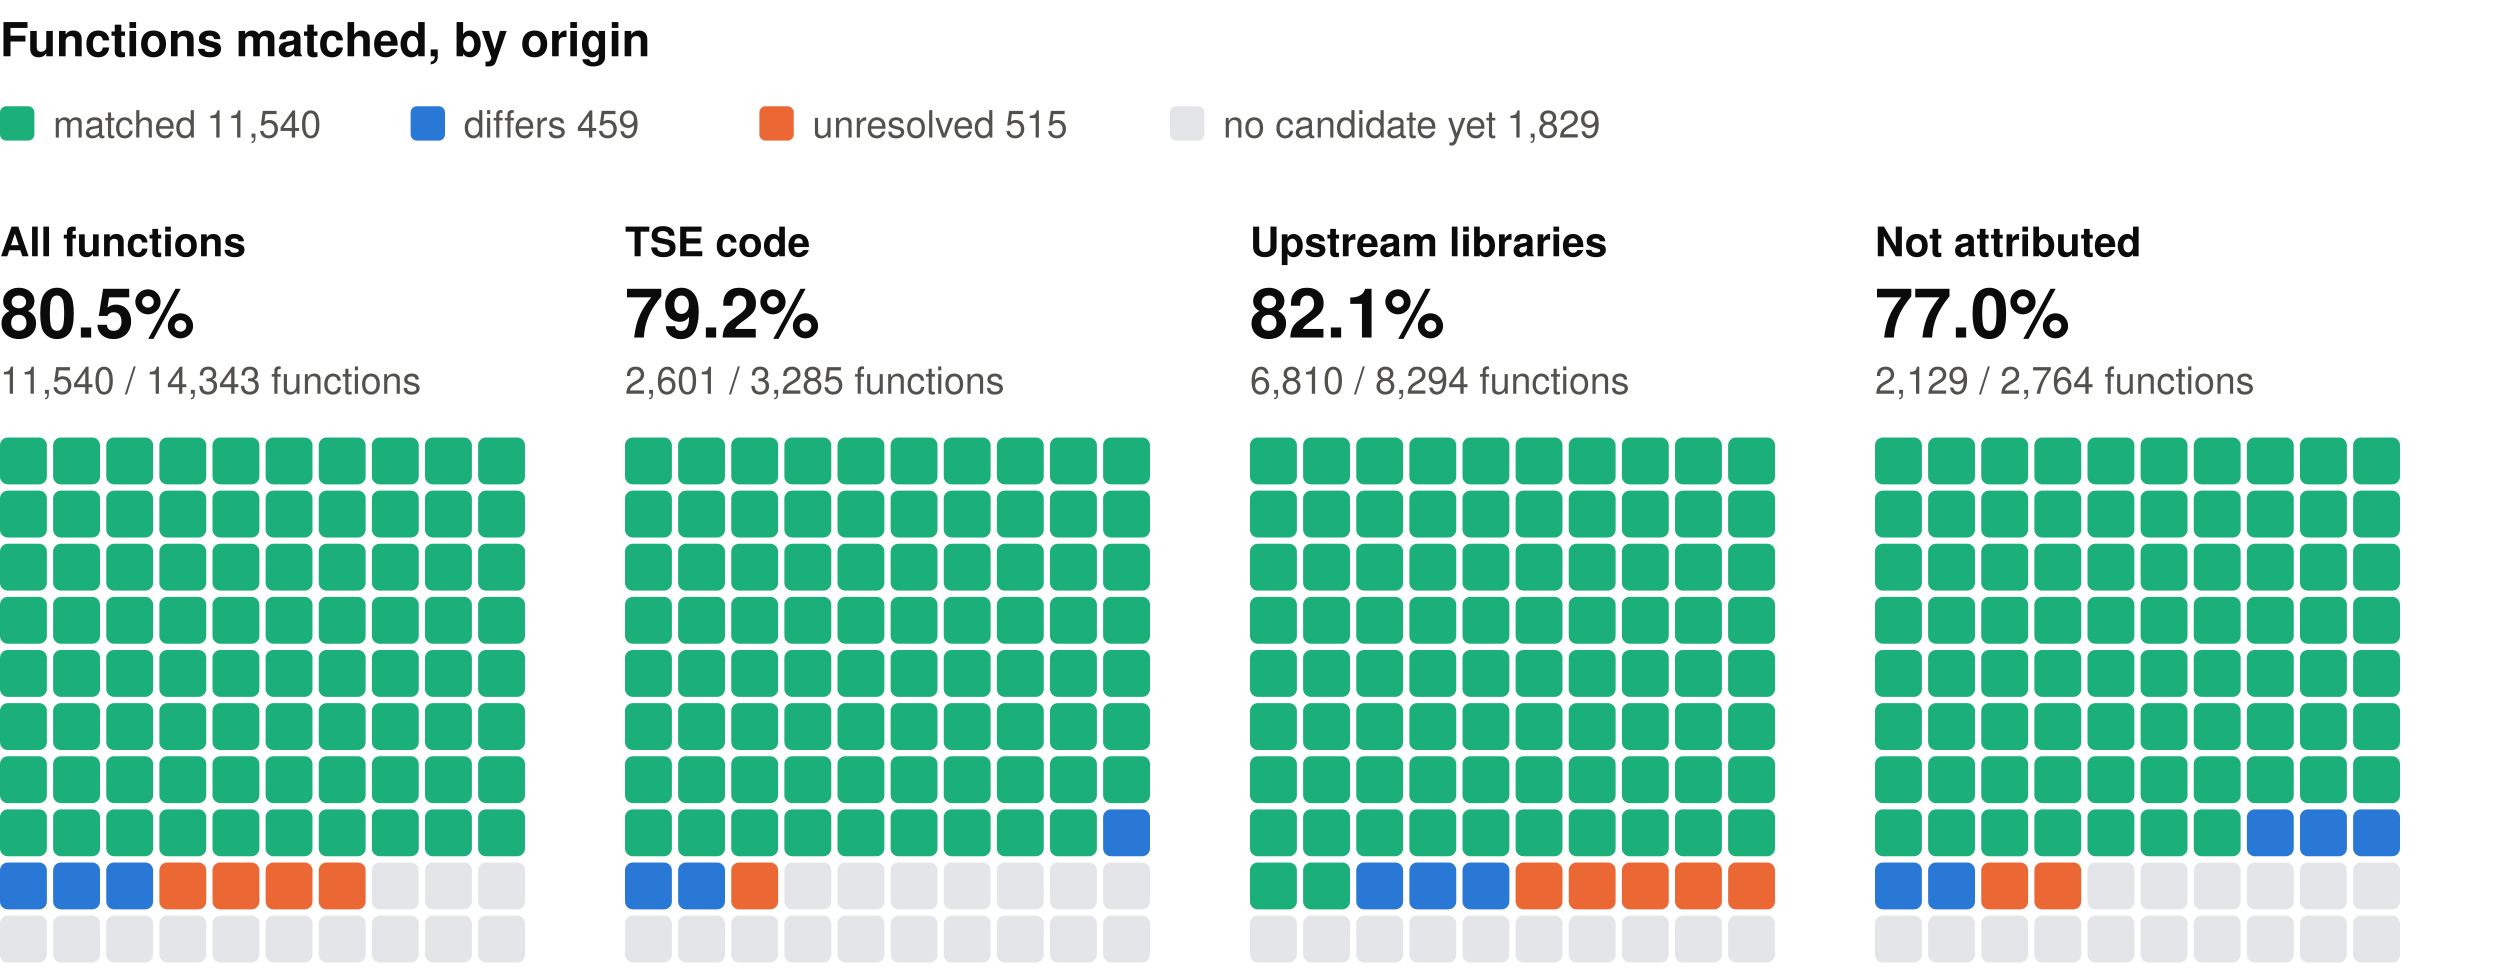
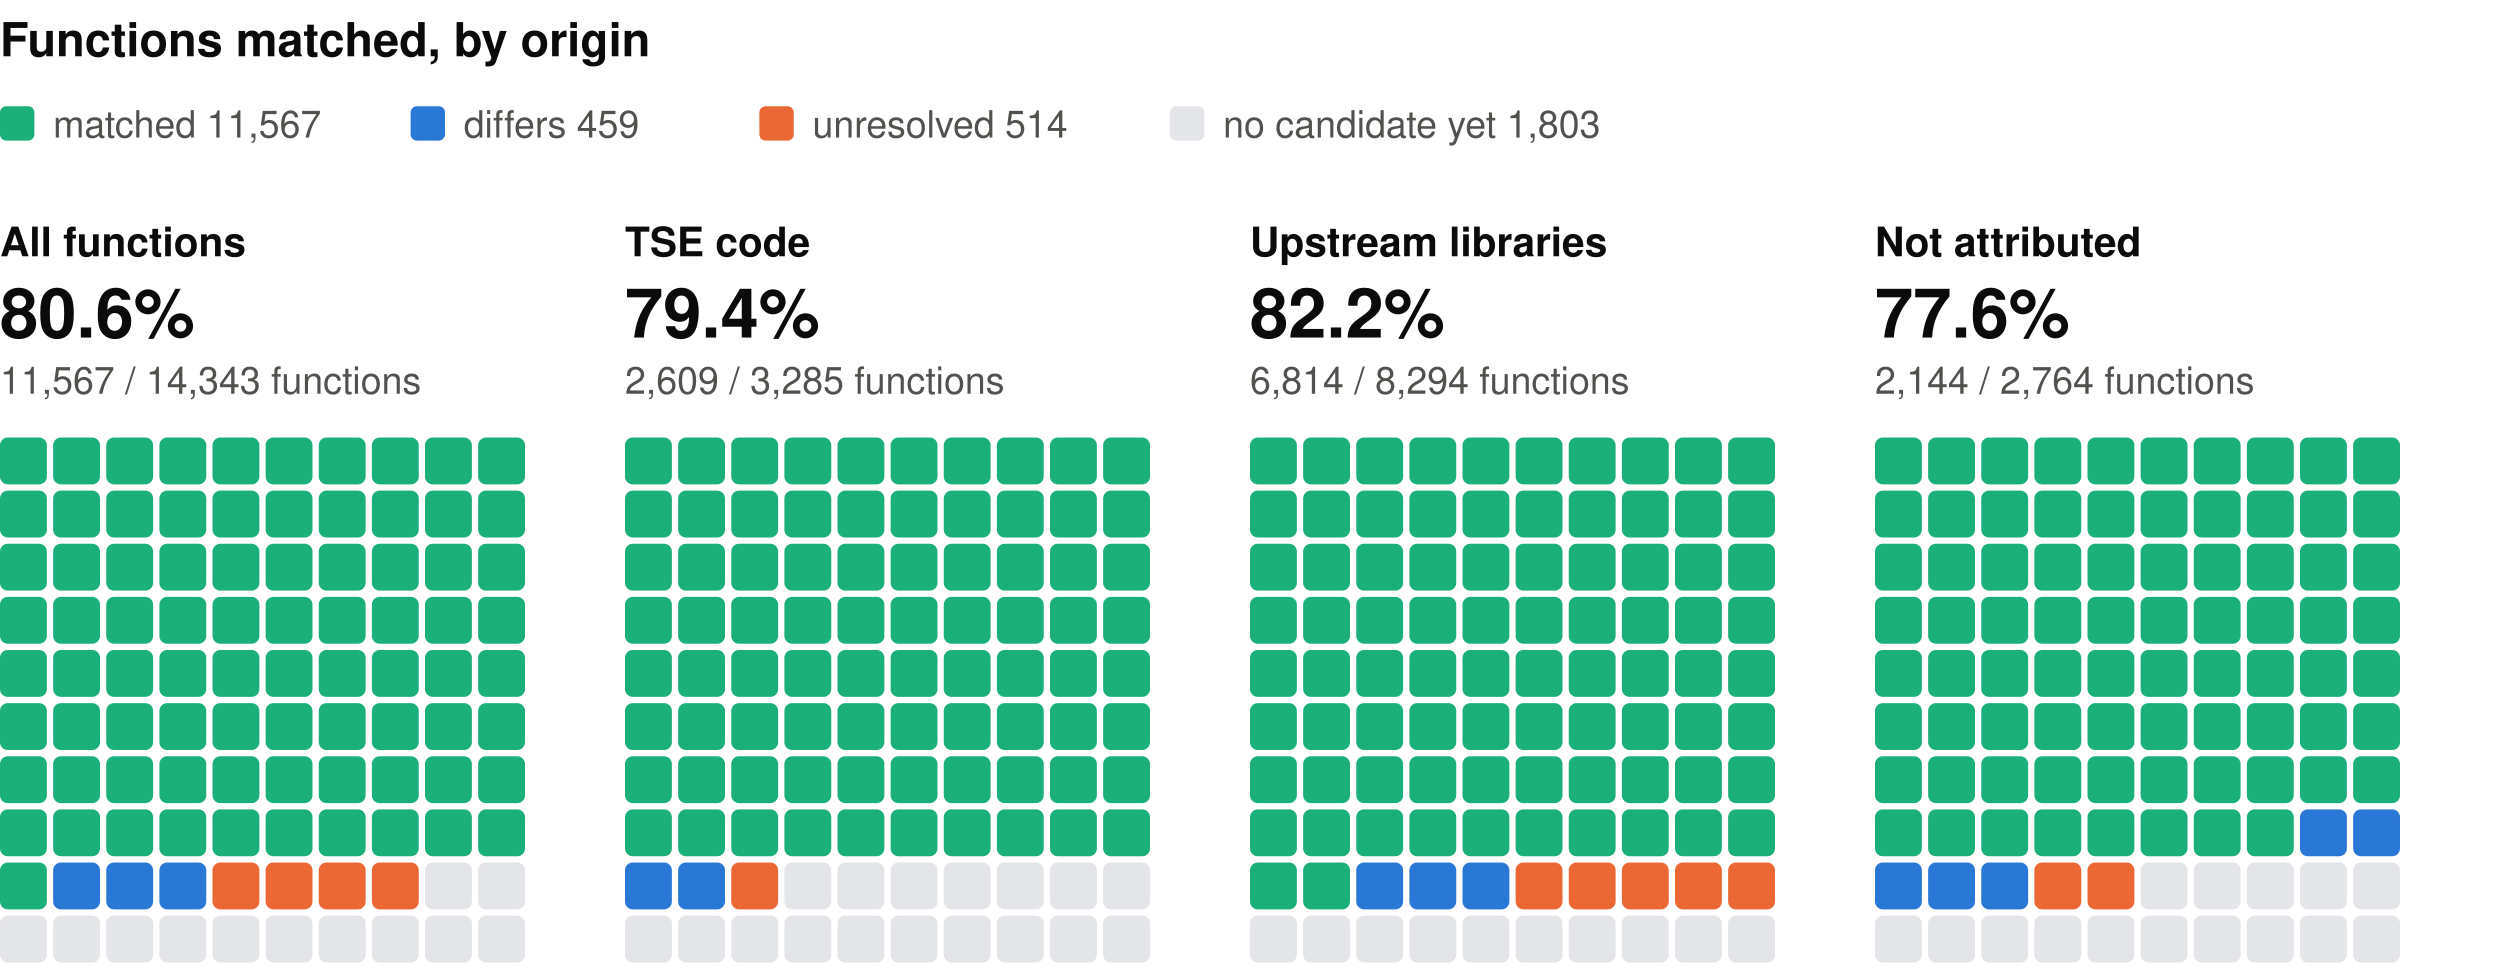
<svg xmlns="http://www.w3.org/2000/svg" width="800" height="310" viewBox="0 0 800 310" role="img" aria-label="Functions matched, by origin: one square per percent, coloured by verdict" font-family="system-ui, -apple-system, 'Segoe UI', Helvetica, Arial, sans-serif">
  <text x="0" y="18" font-size="15" fill="#0b0b0b" font-weight="600">Functions matched, by origin</text>
  <rect x="0" y="34" width="11" height="11" rx="2" fill="#1baf7a" />
-   <text x="17" y="44" font-size="12" fill="#52514e">matched 11,540</text>
+   <text x="17" y="44" font-size="12" fill="#52514e">matched 11,567</text>
  <rect x="131.4" y="34" width="11" height="11" rx="2" fill="#2a78d6" />
  <text x="148.4" y="44" font-size="12" fill="#52514e">differs 459</text>
  <rect x="243" y="34" width="11" height="11" rx="2" fill="#eb6834" />
-   <text x="260" y="44" font-size="12" fill="#52514e">unresolved 515</text>
+   <text x="260" y="44" font-size="12" fill="#52514e">unresolved 514</text>
  <rect x="374.4" y="34" width="11" height="11" rx="2" fill="#e3e5e8" />
-   <text x="391.4" y="44" font-size="12" fill="#52514e">no candidate yet 1,829</text>
+   <text x="391.4" y="44" font-size="12" fill="#52514e">no candidate yet 1,803</text>
  <text x="0" y="82" font-size="13" fill="#0b0b0b" font-weight="600">All functions</text>
-   <text x="0" y="108" font-size="22" fill="#0b0b0b" font-weight="600">80.5%</text>
-   <text x="0" y="126" font-size="12" fill="#52514e">11,540 / 14,343 functions</text>
+   <text x="0" y="108" font-size="22" fill="#0b0b0b" font-weight="600">80.6%</text>
+   <text x="0" y="126" font-size="12" fill="#52514e">11,567 / 14,343 functions</text>
  <rect x="0" y="140" width="15" height="15" rx="2.5" fill="#1baf7a" />
  <rect x="17" y="140" width="15" height="15" rx="2.5" fill="#1baf7a" />
  <rect x="34" y="140" width="15" height="15" rx="2.5" fill="#1baf7a" />
  <rect x="51" y="140" width="15" height="15" rx="2.5" fill="#1baf7a" />
  <rect x="68" y="140" width="15" height="15" rx="2.5" fill="#1baf7a" />
  <rect x="85" y="140" width="15" height="15" rx="2.5" fill="#1baf7a" />
  <rect x="102" y="140" width="15" height="15" rx="2.5" fill="#1baf7a" />
  <rect x="119" y="140" width="15" height="15" rx="2.5" fill="#1baf7a" />
  <rect x="136" y="140" width="15" height="15" rx="2.5" fill="#1baf7a" />
  <rect x="153" y="140" width="15" height="15" rx="2.5" fill="#1baf7a" />
  <rect x="0" y="157" width="15" height="15" rx="2.5" fill="#1baf7a" />
  <rect x="17" y="157" width="15" height="15" rx="2.5" fill="#1baf7a" />
  <rect x="34" y="157" width="15" height="15" rx="2.5" fill="#1baf7a" />
  <rect x="51" y="157" width="15" height="15" rx="2.5" fill="#1baf7a" />
  <rect x="68" y="157" width="15" height="15" rx="2.5" fill="#1baf7a" />
  <rect x="85" y="157" width="15" height="15" rx="2.5" fill="#1baf7a" />
  <rect x="102" y="157" width="15" height="15" rx="2.5" fill="#1baf7a" />
  <rect x="119" y="157" width="15" height="15" rx="2.5" fill="#1baf7a" />
  <rect x="136" y="157" width="15" height="15" rx="2.5" fill="#1baf7a" />
  <rect x="153" y="157" width="15" height="15" rx="2.5" fill="#1baf7a" />
  <rect x="0" y="174" width="15" height="15" rx="2.5" fill="#1baf7a" />
  <rect x="17" y="174" width="15" height="15" rx="2.5" fill="#1baf7a" />
  <rect x="34" y="174" width="15" height="15" rx="2.5" fill="#1baf7a" />
  <rect x="51" y="174" width="15" height="15" rx="2.5" fill="#1baf7a" />
  <rect x="68" y="174" width="15" height="15" rx="2.5" fill="#1baf7a" />
  <rect x="85" y="174" width="15" height="15" rx="2.5" fill="#1baf7a" />
  <rect x="102" y="174" width="15" height="15" rx="2.5" fill="#1baf7a" />
  <rect x="119" y="174" width="15" height="15" rx="2.5" fill="#1baf7a" />
  <rect x="136" y="174" width="15" height="15" rx="2.5" fill="#1baf7a" />
  <rect x="153" y="174" width="15" height="15" rx="2.5" fill="#1baf7a" />
  <rect x="0" y="191" width="15" height="15" rx="2.5" fill="#1baf7a" />
  <rect x="17" y="191" width="15" height="15" rx="2.5" fill="#1baf7a" />
  <rect x="34" y="191" width="15" height="15" rx="2.5" fill="#1baf7a" />
  <rect x="51" y="191" width="15" height="15" rx="2.5" fill="#1baf7a" />
  <rect x="68" y="191" width="15" height="15" rx="2.5" fill="#1baf7a" />
  <rect x="85" y="191" width="15" height="15" rx="2.5" fill="#1baf7a" />
  <rect x="102" y="191" width="15" height="15" rx="2.5" fill="#1baf7a" />
  <rect x="119" y="191" width="15" height="15" rx="2.5" fill="#1baf7a" />
  <rect x="136" y="191" width="15" height="15" rx="2.5" fill="#1baf7a" />
  <rect x="153" y="191" width="15" height="15" rx="2.5" fill="#1baf7a" />
  <rect x="0" y="208" width="15" height="15" rx="2.5" fill="#1baf7a" />
  <rect x="17" y="208" width="15" height="15" rx="2.5" fill="#1baf7a" />
  <rect x="34" y="208" width="15" height="15" rx="2.5" fill="#1baf7a" />
  <rect x="51" y="208" width="15" height="15" rx="2.5" fill="#1baf7a" />
  <rect x="68" y="208" width="15" height="15" rx="2.5" fill="#1baf7a" />
  <rect x="85" y="208" width="15" height="15" rx="2.5" fill="#1baf7a" />
  <rect x="102" y="208" width="15" height="15" rx="2.5" fill="#1baf7a" />
  <rect x="119" y="208" width="15" height="15" rx="2.5" fill="#1baf7a" />
  <rect x="136" y="208" width="15" height="15" rx="2.5" fill="#1baf7a" />
  <rect x="153" y="208" width="15" height="15" rx="2.5" fill="#1baf7a" />
  <rect x="0" y="225" width="15" height="15" rx="2.5" fill="#1baf7a" />
  <rect x="17" y="225" width="15" height="15" rx="2.5" fill="#1baf7a" />
  <rect x="34" y="225" width="15" height="15" rx="2.5" fill="#1baf7a" />
  <rect x="51" y="225" width="15" height="15" rx="2.5" fill="#1baf7a" />
  <rect x="68" y="225" width="15" height="15" rx="2.5" fill="#1baf7a" />
  <rect x="85" y="225" width="15" height="15" rx="2.5" fill="#1baf7a" />
  <rect x="102" y="225" width="15" height="15" rx="2.5" fill="#1baf7a" />
  <rect x="119" y="225" width="15" height="15" rx="2.5" fill="#1baf7a" />
  <rect x="136" y="225" width="15" height="15" rx="2.5" fill="#1baf7a" />
  <rect x="153" y="225" width="15" height="15" rx="2.5" fill="#1baf7a" />
  <rect x="0" y="242" width="15" height="15" rx="2.5" fill="#1baf7a" />
  <rect x="17" y="242" width="15" height="15" rx="2.5" fill="#1baf7a" />
  <rect x="34" y="242" width="15" height="15" rx="2.5" fill="#1baf7a" />
  <rect x="51" y="242" width="15" height="15" rx="2.5" fill="#1baf7a" />
  <rect x="68" y="242" width="15" height="15" rx="2.5" fill="#1baf7a" />
  <rect x="85" y="242" width="15" height="15" rx="2.5" fill="#1baf7a" />
  <rect x="102" y="242" width="15" height="15" rx="2.5" fill="#1baf7a" />
  <rect x="119" y="242" width="15" height="15" rx="2.5" fill="#1baf7a" />
  <rect x="136" y="242" width="15" height="15" rx="2.5" fill="#1baf7a" />
  <rect x="153" y="242" width="15" height="15" rx="2.5" fill="#1baf7a" />
  <rect x="0" y="259" width="15" height="15" rx="2.5" fill="#1baf7a" />
  <rect x="17" y="259" width="15" height="15" rx="2.5" fill="#1baf7a" />
  <rect x="34" y="259" width="15" height="15" rx="2.5" fill="#1baf7a" />
  <rect x="51" y="259" width="15" height="15" rx="2.5" fill="#1baf7a" />
  <rect x="68" y="259" width="15" height="15" rx="2.5" fill="#1baf7a" />
  <rect x="85" y="259" width="15" height="15" rx="2.5" fill="#1baf7a" />
  <rect x="102" y="259" width="15" height="15" rx="2.5" fill="#1baf7a" />
  <rect x="119" y="259" width="15" height="15" rx="2.5" fill="#1baf7a" />
  <rect x="136" y="259" width="15" height="15" rx="2.5" fill="#1baf7a" />
  <rect x="153" y="259" width="15" height="15" rx="2.5" fill="#1baf7a" />
-   <rect x="0" y="276" width="15" height="15" rx="2.5" fill="#2a78d6" />
+   <rect x="0" y="276" width="15" height="15" rx="2.5" fill="#1baf7a" />
  <rect x="17" y="276" width="15" height="15" rx="2.5" fill="#2a78d6" />
  <rect x="34" y="276" width="15" height="15" rx="2.5" fill="#2a78d6" />
-   <rect x="51" y="276" width="15" height="15" rx="2.5" fill="#eb6834" />
+   <rect x="51" y="276" width="15" height="15" rx="2.5" fill="#2a78d6" />
  <rect x="68" y="276" width="15" height="15" rx="2.5" fill="#eb6834" />
  <rect x="85" y="276" width="15" height="15" rx="2.5" fill="#eb6834" />
  <rect x="102" y="276" width="15" height="15" rx="2.5" fill="#eb6834" />
-   <rect x="119" y="276" width="15" height="15" rx="2.5" fill="#e3e5e8" />
+   <rect x="119" y="276" width="15" height="15" rx="2.5" fill="#eb6834" />
  <rect x="136" y="276" width="15" height="15" rx="2.5" fill="#e3e5e8" />
  <rect x="153" y="276" width="15" height="15" rx="2.5" fill="#e3e5e8" />
  <rect x="0" y="293" width="15" height="15" rx="2.5" fill="#e3e5e8" />
  <rect x="17" y="293" width="15" height="15" rx="2.5" fill="#e3e5e8" />
  <rect x="34" y="293" width="15" height="15" rx="2.5" fill="#e3e5e8" />
  <rect x="51" y="293" width="15" height="15" rx="2.5" fill="#e3e5e8" />
  <rect x="68" y="293" width="15" height="15" rx="2.5" fill="#e3e5e8" />
  <rect x="85" y="293" width="15" height="15" rx="2.5" fill="#e3e5e8" />
  <rect x="102" y="293" width="15" height="15" rx="2.5" fill="#e3e5e8" />
  <rect x="119" y="293" width="15" height="15" rx="2.5" fill="#e3e5e8" />
  <rect x="136" y="293" width="15" height="15" rx="2.5" fill="#e3e5e8" />
  <rect x="153" y="293" width="15" height="15" rx="2.5" fill="#e3e5e8" />
  <text x="200" y="82" font-size="13" fill="#0b0b0b" font-weight="600">TSE code</text>
-   <text x="200" y="108" font-size="22" fill="#0b0b0b" font-weight="600">79.2%</text>
-   <text x="200" y="126" font-size="12" fill="#52514e">2,601 / 3,285 functions</text>
+   <text x="200" y="108" font-size="22" fill="#0b0b0b" font-weight="600">79.4%</text>
+   <text x="200" y="126" font-size="12" fill="#52514e">2,609 / 3,285 functions</text>
  <rect x="200" y="140" width="15" height="15" rx="2.5" fill="#1baf7a" />
  <rect x="217" y="140" width="15" height="15" rx="2.5" fill="#1baf7a" />
  <rect x="234" y="140" width="15" height="15" rx="2.5" fill="#1baf7a" />
  <rect x="251" y="140" width="15" height="15" rx="2.5" fill="#1baf7a" />
  <rect x="268" y="140" width="15" height="15" rx="2.5" fill="#1baf7a" />
  <rect x="285" y="140" width="15" height="15" rx="2.5" fill="#1baf7a" />
  <rect x="302" y="140" width="15" height="15" rx="2.5" fill="#1baf7a" />
  <rect x="319" y="140" width="15" height="15" rx="2.5" fill="#1baf7a" />
  <rect x="336" y="140" width="15" height="15" rx="2.5" fill="#1baf7a" />
  <rect x="353" y="140" width="15" height="15" rx="2.5" fill="#1baf7a" />
  <rect x="200" y="157" width="15" height="15" rx="2.5" fill="#1baf7a" />
  <rect x="217" y="157" width="15" height="15" rx="2.5" fill="#1baf7a" />
  <rect x="234" y="157" width="15" height="15" rx="2.5" fill="#1baf7a" />
  <rect x="251" y="157" width="15" height="15" rx="2.5" fill="#1baf7a" />
  <rect x="268" y="157" width="15" height="15" rx="2.5" fill="#1baf7a" />
  <rect x="285" y="157" width="15" height="15" rx="2.5" fill="#1baf7a" />
  <rect x="302" y="157" width="15" height="15" rx="2.5" fill="#1baf7a" />
  <rect x="319" y="157" width="15" height="15" rx="2.5" fill="#1baf7a" />
  <rect x="336" y="157" width="15" height="15" rx="2.5" fill="#1baf7a" />
  <rect x="353" y="157" width="15" height="15" rx="2.5" fill="#1baf7a" />
  <rect x="200" y="174" width="15" height="15" rx="2.5" fill="#1baf7a" />
  <rect x="217" y="174" width="15" height="15" rx="2.5" fill="#1baf7a" />
  <rect x="234" y="174" width="15" height="15" rx="2.5" fill="#1baf7a" />
  <rect x="251" y="174" width="15" height="15" rx="2.5" fill="#1baf7a" />
  <rect x="268" y="174" width="15" height="15" rx="2.5" fill="#1baf7a" />
  <rect x="285" y="174" width="15" height="15" rx="2.5" fill="#1baf7a" />
  <rect x="302" y="174" width="15" height="15" rx="2.5" fill="#1baf7a" />
  <rect x="319" y="174" width="15" height="15" rx="2.5" fill="#1baf7a" />
  <rect x="336" y="174" width="15" height="15" rx="2.5" fill="#1baf7a" />
  <rect x="353" y="174" width="15" height="15" rx="2.5" fill="#1baf7a" />
  <rect x="200" y="191" width="15" height="15" rx="2.5" fill="#1baf7a" />
  <rect x="217" y="191" width="15" height="15" rx="2.5" fill="#1baf7a" />
  <rect x="234" y="191" width="15" height="15" rx="2.5" fill="#1baf7a" />
  <rect x="251" y="191" width="15" height="15" rx="2.5" fill="#1baf7a" />
  <rect x="268" y="191" width="15" height="15" rx="2.5" fill="#1baf7a" />
  <rect x="285" y="191" width="15" height="15" rx="2.5" fill="#1baf7a" />
  <rect x="302" y="191" width="15" height="15" rx="2.5" fill="#1baf7a" />
  <rect x="319" y="191" width="15" height="15" rx="2.5" fill="#1baf7a" />
  <rect x="336" y="191" width="15" height="15" rx="2.5" fill="#1baf7a" />
  <rect x="353" y="191" width="15" height="15" rx="2.5" fill="#1baf7a" />
  <rect x="200" y="208" width="15" height="15" rx="2.5" fill="#1baf7a" />
  <rect x="217" y="208" width="15" height="15" rx="2.5" fill="#1baf7a" />
  <rect x="234" y="208" width="15" height="15" rx="2.5" fill="#1baf7a" />
  <rect x="251" y="208" width="15" height="15" rx="2.5" fill="#1baf7a" />
  <rect x="268" y="208" width="15" height="15" rx="2.5" fill="#1baf7a" />
  <rect x="285" y="208" width="15" height="15" rx="2.5" fill="#1baf7a" />
  <rect x="302" y="208" width="15" height="15" rx="2.5" fill="#1baf7a" />
  <rect x="319" y="208" width="15" height="15" rx="2.5" fill="#1baf7a" />
  <rect x="336" y="208" width="15" height="15" rx="2.5" fill="#1baf7a" />
  <rect x="353" y="208" width="15" height="15" rx="2.5" fill="#1baf7a" />
  <rect x="200" y="225" width="15" height="15" rx="2.5" fill="#1baf7a" />
  <rect x="217" y="225" width="15" height="15" rx="2.5" fill="#1baf7a" />
  <rect x="234" y="225" width="15" height="15" rx="2.5" fill="#1baf7a" />
  <rect x="251" y="225" width="15" height="15" rx="2.5" fill="#1baf7a" />
  <rect x="268" y="225" width="15" height="15" rx="2.5" fill="#1baf7a" />
  <rect x="285" y="225" width="15" height="15" rx="2.5" fill="#1baf7a" />
  <rect x="302" y="225" width="15" height="15" rx="2.5" fill="#1baf7a" />
  <rect x="319" y="225" width="15" height="15" rx="2.5" fill="#1baf7a" />
  <rect x="336" y="225" width="15" height="15" rx="2.5" fill="#1baf7a" />
  <rect x="353" y="225" width="15" height="15" rx="2.5" fill="#1baf7a" />
  <rect x="200" y="242" width="15" height="15" rx="2.5" fill="#1baf7a" />
  <rect x="217" y="242" width="15" height="15" rx="2.5" fill="#1baf7a" />
  <rect x="234" y="242" width="15" height="15" rx="2.5" fill="#1baf7a" />
  <rect x="251" y="242" width="15" height="15" rx="2.5" fill="#1baf7a" />
  <rect x="268" y="242" width="15" height="15" rx="2.5" fill="#1baf7a" />
  <rect x="285" y="242" width="15" height="15" rx="2.5" fill="#1baf7a" />
  <rect x="302" y="242" width="15" height="15" rx="2.5" fill="#1baf7a" />
  <rect x="319" y="242" width="15" height="15" rx="2.5" fill="#1baf7a" />
  <rect x="336" y="242" width="15" height="15" rx="2.5" fill="#1baf7a" />
  <rect x="353" y="242" width="15" height="15" rx="2.5" fill="#1baf7a" />
  <rect x="200" y="259" width="15" height="15" rx="2.5" fill="#1baf7a" />
  <rect x="217" y="259" width="15" height="15" rx="2.5" fill="#1baf7a" />
  <rect x="234" y="259" width="15" height="15" rx="2.5" fill="#1baf7a" />
  <rect x="251" y="259" width="15" height="15" rx="2.5" fill="#1baf7a" />
  <rect x="268" y="259" width="15" height="15" rx="2.5" fill="#1baf7a" />
  <rect x="285" y="259" width="15" height="15" rx="2.5" fill="#1baf7a" />
  <rect x="302" y="259" width="15" height="15" rx="2.5" fill="#1baf7a" />
  <rect x="319" y="259" width="15" height="15" rx="2.5" fill="#1baf7a" />
  <rect x="336" y="259" width="15" height="15" rx="2.5" fill="#1baf7a" />
-   <rect x="353" y="259" width="15" height="15" rx="2.5" fill="#2a78d6" />
+   <rect x="353" y="259" width="15" height="15" rx="2.5" fill="#1baf7a" />
  <rect x="200" y="276" width="15" height="15" rx="2.5" fill="#2a78d6" />
  <rect x="217" y="276" width="15" height="15" rx="2.5" fill="#2a78d6" />
  <rect x="234" y="276" width="15" height="15" rx="2.5" fill="#eb6834" />
  <rect x="251" y="276" width="15" height="15" rx="2.5" fill="#e3e5e8" />
  <rect x="268" y="276" width="15" height="15" rx="2.5" fill="#e3e5e8" />
  <rect x="285" y="276" width="15" height="15" rx="2.5" fill="#e3e5e8" />
  <rect x="302" y="276" width="15" height="15" rx="2.5" fill="#e3e5e8" />
  <rect x="319" y="276" width="15" height="15" rx="2.5" fill="#e3e5e8" />
  <rect x="336" y="276" width="15" height="15" rx="2.5" fill="#e3e5e8" />
  <rect x="353" y="276" width="15" height="15" rx="2.5" fill="#e3e5e8" />
  <rect x="200" y="293" width="15" height="15" rx="2.5" fill="#e3e5e8" />
  <rect x="217" y="293" width="15" height="15" rx="2.5" fill="#e3e5e8" />
  <rect x="234" y="293" width="15" height="15" rx="2.5" fill="#e3e5e8" />
  <rect x="251" y="293" width="15" height="15" rx="2.5" fill="#e3e5e8" />
  <rect x="268" y="293" width="15" height="15" rx="2.5" fill="#e3e5e8" />
  <rect x="285" y="293" width="15" height="15" rx="2.5" fill="#e3e5e8" />
  <rect x="302" y="293" width="15" height="15" rx="2.5" fill="#e3e5e8" />
  <rect x="319" y="293" width="15" height="15" rx="2.5" fill="#e3e5e8" />
  <rect x="336" y="293" width="15" height="15" rx="2.5" fill="#e3e5e8" />
  <rect x="353" y="293" width="15" height="15" rx="2.5" fill="#e3e5e8" />
  <text x="400" y="82" font-size="13" fill="#0b0b0b" font-weight="600">Upstream libraries</text>
-   <text x="400" y="108" font-size="22" fill="#0b0b0b" font-weight="600">82.1%</text>
-   <text x="400" y="126" font-size="12" fill="#52514e">6,810 / 8,294 functions</text>
+   <text x="400" y="108" font-size="22" fill="#0b0b0b" font-weight="600">82.2%</text>
+   <text x="400" y="126" font-size="12" fill="#52514e">6,814 / 8,294 functions</text>
  <rect x="400" y="140" width="15" height="15" rx="2.5" fill="#1baf7a" />
  <rect x="417" y="140" width="15" height="15" rx="2.5" fill="#1baf7a" />
  <rect x="434" y="140" width="15" height="15" rx="2.5" fill="#1baf7a" />
  <rect x="451" y="140" width="15" height="15" rx="2.5" fill="#1baf7a" />
  <rect x="468" y="140" width="15" height="15" rx="2.5" fill="#1baf7a" />
  <rect x="485" y="140" width="15" height="15" rx="2.5" fill="#1baf7a" />
  <rect x="502" y="140" width="15" height="15" rx="2.5" fill="#1baf7a" />
  <rect x="519" y="140" width="15" height="15" rx="2.5" fill="#1baf7a" />
  <rect x="536" y="140" width="15" height="15" rx="2.5" fill="#1baf7a" />
  <rect x="553" y="140" width="15" height="15" rx="2.5" fill="#1baf7a" />
  <rect x="400" y="157" width="15" height="15" rx="2.5" fill="#1baf7a" />
  <rect x="417" y="157" width="15" height="15" rx="2.5" fill="#1baf7a" />
  <rect x="434" y="157" width="15" height="15" rx="2.5" fill="#1baf7a" />
  <rect x="451" y="157" width="15" height="15" rx="2.5" fill="#1baf7a" />
  <rect x="468" y="157" width="15" height="15" rx="2.5" fill="#1baf7a" />
  <rect x="485" y="157" width="15" height="15" rx="2.5" fill="#1baf7a" />
  <rect x="502" y="157" width="15" height="15" rx="2.5" fill="#1baf7a" />
  <rect x="519" y="157" width="15" height="15" rx="2.5" fill="#1baf7a" />
  <rect x="536" y="157" width="15" height="15" rx="2.5" fill="#1baf7a" />
  <rect x="553" y="157" width="15" height="15" rx="2.5" fill="#1baf7a" />
  <rect x="400" y="174" width="15" height="15" rx="2.5" fill="#1baf7a" />
  <rect x="417" y="174" width="15" height="15" rx="2.5" fill="#1baf7a" />
  <rect x="434" y="174" width="15" height="15" rx="2.5" fill="#1baf7a" />
  <rect x="451" y="174" width="15" height="15" rx="2.5" fill="#1baf7a" />
  <rect x="468" y="174" width="15" height="15" rx="2.5" fill="#1baf7a" />
  <rect x="485" y="174" width="15" height="15" rx="2.5" fill="#1baf7a" />
  <rect x="502" y="174" width="15" height="15" rx="2.5" fill="#1baf7a" />
  <rect x="519" y="174" width="15" height="15" rx="2.5" fill="#1baf7a" />
  <rect x="536" y="174" width="15" height="15" rx="2.5" fill="#1baf7a" />
  <rect x="553" y="174" width="15" height="15" rx="2.5" fill="#1baf7a" />
  <rect x="400" y="191" width="15" height="15" rx="2.5" fill="#1baf7a" />
  <rect x="417" y="191" width="15" height="15" rx="2.5" fill="#1baf7a" />
  <rect x="434" y="191" width="15" height="15" rx="2.5" fill="#1baf7a" />
  <rect x="451" y="191" width="15" height="15" rx="2.5" fill="#1baf7a" />
  <rect x="468" y="191" width="15" height="15" rx="2.5" fill="#1baf7a" />
  <rect x="485" y="191" width="15" height="15" rx="2.5" fill="#1baf7a" />
  <rect x="502" y="191" width="15" height="15" rx="2.5" fill="#1baf7a" />
  <rect x="519" y="191" width="15" height="15" rx="2.5" fill="#1baf7a" />
  <rect x="536" y="191" width="15" height="15" rx="2.5" fill="#1baf7a" />
  <rect x="553" y="191" width="15" height="15" rx="2.5" fill="#1baf7a" />
  <rect x="400" y="208" width="15" height="15" rx="2.5" fill="#1baf7a" />
  <rect x="417" y="208" width="15" height="15" rx="2.5" fill="#1baf7a" />
  <rect x="434" y="208" width="15" height="15" rx="2.5" fill="#1baf7a" />
  <rect x="451" y="208" width="15" height="15" rx="2.5" fill="#1baf7a" />
  <rect x="468" y="208" width="15" height="15" rx="2.5" fill="#1baf7a" />
  <rect x="485" y="208" width="15" height="15" rx="2.5" fill="#1baf7a" />
  <rect x="502" y="208" width="15" height="15" rx="2.5" fill="#1baf7a" />
  <rect x="519" y="208" width="15" height="15" rx="2.5" fill="#1baf7a" />
  <rect x="536" y="208" width="15" height="15" rx="2.5" fill="#1baf7a" />
  <rect x="553" y="208" width="15" height="15" rx="2.5" fill="#1baf7a" />
  <rect x="400" y="225" width="15" height="15" rx="2.5" fill="#1baf7a" />
  <rect x="417" y="225" width="15" height="15" rx="2.5" fill="#1baf7a" />
  <rect x="434" y="225" width="15" height="15" rx="2.5" fill="#1baf7a" />
  <rect x="451" y="225" width="15" height="15" rx="2.5" fill="#1baf7a" />
  <rect x="468" y="225" width="15" height="15" rx="2.5" fill="#1baf7a" />
  <rect x="485" y="225" width="15" height="15" rx="2.5" fill="#1baf7a" />
  <rect x="502" y="225" width="15" height="15" rx="2.5" fill="#1baf7a" />
  <rect x="519" y="225" width="15" height="15" rx="2.5" fill="#1baf7a" />
  <rect x="536" y="225" width="15" height="15" rx="2.5" fill="#1baf7a" />
  <rect x="553" y="225" width="15" height="15" rx="2.5" fill="#1baf7a" />
  <rect x="400" y="242" width="15" height="15" rx="2.5" fill="#1baf7a" />
  <rect x="417" y="242" width="15" height="15" rx="2.5" fill="#1baf7a" />
  <rect x="434" y="242" width="15" height="15" rx="2.5" fill="#1baf7a" />
  <rect x="451" y="242" width="15" height="15" rx="2.5" fill="#1baf7a" />
  <rect x="468" y="242" width="15" height="15" rx="2.5" fill="#1baf7a" />
  <rect x="485" y="242" width="15" height="15" rx="2.5" fill="#1baf7a" />
  <rect x="502" y="242" width="15" height="15" rx="2.5" fill="#1baf7a" />
  <rect x="519" y="242" width="15" height="15" rx="2.5" fill="#1baf7a" />
  <rect x="536" y="242" width="15" height="15" rx="2.5" fill="#1baf7a" />
  <rect x="553" y="242" width="15" height="15" rx="2.5" fill="#1baf7a" />
  <rect x="400" y="259" width="15" height="15" rx="2.5" fill="#1baf7a" />
  <rect x="417" y="259" width="15" height="15" rx="2.5" fill="#1baf7a" />
  <rect x="434" y="259" width="15" height="15" rx="2.5" fill="#1baf7a" />
  <rect x="451" y="259" width="15" height="15" rx="2.5" fill="#1baf7a" />
  <rect x="468" y="259" width="15" height="15" rx="2.5" fill="#1baf7a" />
  <rect x="485" y="259" width="15" height="15" rx="2.5" fill="#1baf7a" />
  <rect x="502" y="259" width="15" height="15" rx="2.5" fill="#1baf7a" />
  <rect x="519" y="259" width="15" height="15" rx="2.5" fill="#1baf7a" />
  <rect x="536" y="259" width="15" height="15" rx="2.5" fill="#1baf7a" />
  <rect x="553" y="259" width="15" height="15" rx="2.5" fill="#1baf7a" />
  <rect x="400" y="276" width="15" height="15" rx="2.5" fill="#1baf7a" />
  <rect x="417" y="276" width="15" height="15" rx="2.5" fill="#1baf7a" />
  <rect x="434" y="276" width="15" height="15" rx="2.5" fill="#2a78d6" />
  <rect x="451" y="276" width="15" height="15" rx="2.5" fill="#2a78d6" />
  <rect x="468" y="276" width="15" height="15" rx="2.5" fill="#2a78d6" />
  <rect x="485" y="276" width="15" height="15" rx="2.5" fill="#eb6834" />
  <rect x="502" y="276" width="15" height="15" rx="2.5" fill="#eb6834" />
  <rect x="519" y="276" width="15" height="15" rx="2.5" fill="#eb6834" />
  <rect x="536" y="276" width="15" height="15" rx="2.5" fill="#eb6834" />
  <rect x="553" y="276" width="15" height="15" rx="2.5" fill="#eb6834" />
  <rect x="400" y="293" width="15" height="15" rx="2.5" fill="#e3e5e8" />
  <rect x="417" y="293" width="15" height="15" rx="2.5" fill="#e3e5e8" />
  <rect x="434" y="293" width="15" height="15" rx="2.5" fill="#e3e5e8" />
  <rect x="451" y="293" width="15" height="15" rx="2.5" fill="#e3e5e8" />
  <rect x="468" y="293" width="15" height="15" rx="2.5" fill="#e3e5e8" />
  <rect x="485" y="293" width="15" height="15" rx="2.5" fill="#e3e5e8" />
  <rect x="502" y="293" width="15" height="15" rx="2.5" fill="#e3e5e8" />
  <rect x="519" y="293" width="15" height="15" rx="2.5" fill="#e3e5e8" />
  <rect x="536" y="293" width="15" height="15" rx="2.5" fill="#e3e5e8" />
  <rect x="553" y="293" width="15" height="15" rx="2.5" fill="#e3e5e8" />
  <text x="600" y="82" font-size="13" fill="#0b0b0b" font-weight="600">Not attributed</text>
-   <text x="600" y="108" font-size="22" fill="#0b0b0b" font-weight="600">77.0%</text>
-   <text x="600" y="126" font-size="12" fill="#52514e">2,129 / 2,764 functions</text>
+   <text x="600" y="108" font-size="22" fill="#0b0b0b" font-weight="600">77.6%</text>
+   <text x="600" y="126" font-size="12" fill="#52514e">2,144 / 2,764 functions</text>
  <rect x="600" y="140" width="15" height="15" rx="2.5" fill="#1baf7a" />
  <rect x="617" y="140" width="15" height="15" rx="2.5" fill="#1baf7a" />
  <rect x="634" y="140" width="15" height="15" rx="2.5" fill="#1baf7a" />
  <rect x="651" y="140" width="15" height="15" rx="2.5" fill="#1baf7a" />
  <rect x="668" y="140" width="15" height="15" rx="2.5" fill="#1baf7a" />
  <rect x="685" y="140" width="15" height="15" rx="2.5" fill="#1baf7a" />
  <rect x="702" y="140" width="15" height="15" rx="2.5" fill="#1baf7a" />
  <rect x="719" y="140" width="15" height="15" rx="2.5" fill="#1baf7a" />
  <rect x="736" y="140" width="15" height="15" rx="2.5" fill="#1baf7a" />
  <rect x="753" y="140" width="15" height="15" rx="2.5" fill="#1baf7a" />
  <rect x="600" y="157" width="15" height="15" rx="2.5" fill="#1baf7a" />
  <rect x="617" y="157" width="15" height="15" rx="2.5" fill="#1baf7a" />
  <rect x="634" y="157" width="15" height="15" rx="2.5" fill="#1baf7a" />
  <rect x="651" y="157" width="15" height="15" rx="2.5" fill="#1baf7a" />
  <rect x="668" y="157" width="15" height="15" rx="2.5" fill="#1baf7a" />
  <rect x="685" y="157" width="15" height="15" rx="2.5" fill="#1baf7a" />
  <rect x="702" y="157" width="15" height="15" rx="2.5" fill="#1baf7a" />
  <rect x="719" y="157" width="15" height="15" rx="2.5" fill="#1baf7a" />
  <rect x="736" y="157" width="15" height="15" rx="2.5" fill="#1baf7a" />
  <rect x="753" y="157" width="15" height="15" rx="2.5" fill="#1baf7a" />
  <rect x="600" y="174" width="15" height="15" rx="2.5" fill="#1baf7a" />
  <rect x="617" y="174" width="15" height="15" rx="2.5" fill="#1baf7a" />
  <rect x="634" y="174" width="15" height="15" rx="2.5" fill="#1baf7a" />
  <rect x="651" y="174" width="15" height="15" rx="2.5" fill="#1baf7a" />
  <rect x="668" y="174" width="15" height="15" rx="2.5" fill="#1baf7a" />
  <rect x="685" y="174" width="15" height="15" rx="2.5" fill="#1baf7a" />
  <rect x="702" y="174" width="15" height="15" rx="2.5" fill="#1baf7a" />
  <rect x="719" y="174" width="15" height="15" rx="2.5" fill="#1baf7a" />
  <rect x="736" y="174" width="15" height="15" rx="2.5" fill="#1baf7a" />
  <rect x="753" y="174" width="15" height="15" rx="2.5" fill="#1baf7a" />
  <rect x="600" y="191" width="15" height="15" rx="2.5" fill="#1baf7a" />
  <rect x="617" y="191" width="15" height="15" rx="2.5" fill="#1baf7a" />
  <rect x="634" y="191" width="15" height="15" rx="2.5" fill="#1baf7a" />
  <rect x="651" y="191" width="15" height="15" rx="2.5" fill="#1baf7a" />
  <rect x="668" y="191" width="15" height="15" rx="2.5" fill="#1baf7a" />
  <rect x="685" y="191" width="15" height="15" rx="2.5" fill="#1baf7a" />
  <rect x="702" y="191" width="15" height="15" rx="2.5" fill="#1baf7a" />
  <rect x="719" y="191" width="15" height="15" rx="2.5" fill="#1baf7a" />
  <rect x="736" y="191" width="15" height="15" rx="2.5" fill="#1baf7a" />
  <rect x="753" y="191" width="15" height="15" rx="2.5" fill="#1baf7a" />
  <rect x="600" y="208" width="15" height="15" rx="2.5" fill="#1baf7a" />
  <rect x="617" y="208" width="15" height="15" rx="2.5" fill="#1baf7a" />
  <rect x="634" y="208" width="15" height="15" rx="2.5" fill="#1baf7a" />
  <rect x="651" y="208" width="15" height="15" rx="2.5" fill="#1baf7a" />
  <rect x="668" y="208" width="15" height="15" rx="2.5" fill="#1baf7a" />
  <rect x="685" y="208" width="15" height="15" rx="2.5" fill="#1baf7a" />
  <rect x="702" y="208" width="15" height="15" rx="2.5" fill="#1baf7a" />
  <rect x="719" y="208" width="15" height="15" rx="2.5" fill="#1baf7a" />
  <rect x="736" y="208" width="15" height="15" rx="2.5" fill="#1baf7a" />
  <rect x="753" y="208" width="15" height="15" rx="2.5" fill="#1baf7a" />
  <rect x="600" y="225" width="15" height="15" rx="2.5" fill="#1baf7a" />
  <rect x="617" y="225" width="15" height="15" rx="2.5" fill="#1baf7a" />
  <rect x="634" y="225" width="15" height="15" rx="2.5" fill="#1baf7a" />
  <rect x="651" y="225" width="15" height="15" rx="2.5" fill="#1baf7a" />
  <rect x="668" y="225" width="15" height="15" rx="2.5" fill="#1baf7a" />
  <rect x="685" y="225" width="15" height="15" rx="2.5" fill="#1baf7a" />
  <rect x="702" y="225" width="15" height="15" rx="2.5" fill="#1baf7a" />
  <rect x="719" y="225" width="15" height="15" rx="2.5" fill="#1baf7a" />
  <rect x="736" y="225" width="15" height="15" rx="2.5" fill="#1baf7a" />
  <rect x="753" y="225" width="15" height="15" rx="2.5" fill="#1baf7a" />
  <rect x="600" y="242" width="15" height="15" rx="2.5" fill="#1baf7a" />
  <rect x="617" y="242" width="15" height="15" rx="2.5" fill="#1baf7a" />
  <rect x="634" y="242" width="15" height="15" rx="2.5" fill="#1baf7a" />
  <rect x="651" y="242" width="15" height="15" rx="2.5" fill="#1baf7a" />
  <rect x="668" y="242" width="15" height="15" rx="2.5" fill="#1baf7a" />
  <rect x="685" y="242" width="15" height="15" rx="2.5" fill="#1baf7a" />
  <rect x="702" y="242" width="15" height="15" rx="2.5" fill="#1baf7a" />
  <rect x="719" y="242" width="15" height="15" rx="2.5" fill="#1baf7a" />
  <rect x="736" y="242" width="15" height="15" rx="2.5" fill="#1baf7a" />
  <rect x="753" y="242" width="15" height="15" rx="2.5" fill="#1baf7a" />
  <rect x="600" y="259" width="15" height="15" rx="2.5" fill="#1baf7a" />
  <rect x="617" y="259" width="15" height="15" rx="2.5" fill="#1baf7a" />
  <rect x="634" y="259" width="15" height="15" rx="2.5" fill="#1baf7a" />
  <rect x="651" y="259" width="15" height="15" rx="2.5" fill="#1baf7a" />
  <rect x="668" y="259" width="15" height="15" rx="2.5" fill="#1baf7a" />
  <rect x="685" y="259" width="15" height="15" rx="2.5" fill="#1baf7a" />
  <rect x="702" y="259" width="15" height="15" rx="2.5" fill="#1baf7a" />
-   <rect x="719" y="259" width="15" height="15" rx="2.5" fill="#2a78d6" />
+   <rect x="719" y="259" width="15" height="15" rx="2.5" fill="#1baf7a" />
  <rect x="736" y="259" width="15" height="15" rx="2.5" fill="#2a78d6" />
  <rect x="753" y="259" width="15" height="15" rx="2.5" fill="#2a78d6" />
  <rect x="600" y="276" width="15" height="15" rx="2.5" fill="#2a78d6" />
  <rect x="617" y="276" width="15" height="15" rx="2.5" fill="#2a78d6" />
-   <rect x="634" y="276" width="15" height="15" rx="2.5" fill="#eb6834" />
+   <rect x="634" y="276" width="15" height="15" rx="2.5" fill="#2a78d6" />
  <rect x="651" y="276" width="15" height="15" rx="2.5" fill="#eb6834" />
-   <rect x="668" y="276" width="15" height="15" rx="2.5" fill="#e3e5e8" />
+   <rect x="668" y="276" width="15" height="15" rx="2.5" fill="#eb6834" />
  <rect x="685" y="276" width="15" height="15" rx="2.5" fill="#e3e5e8" />
  <rect x="702" y="276" width="15" height="15" rx="2.5" fill="#e3e5e8" />
  <rect x="719" y="276" width="15" height="15" rx="2.5" fill="#e3e5e8" />
  <rect x="736" y="276" width="15" height="15" rx="2.5" fill="#e3e5e8" />
  <rect x="753" y="276" width="15" height="15" rx="2.5" fill="#e3e5e8" />
  <rect x="600" y="293" width="15" height="15" rx="2.5" fill="#e3e5e8" />
  <rect x="617" y="293" width="15" height="15" rx="2.5" fill="#e3e5e8" />
  <rect x="634" y="293" width="15" height="15" rx="2.5" fill="#e3e5e8" />
  <rect x="651" y="293" width="15" height="15" rx="2.5" fill="#e3e5e8" />
  <rect x="668" y="293" width="15" height="15" rx="2.5" fill="#e3e5e8" />
  <rect x="685" y="293" width="15" height="15" rx="2.5" fill="#e3e5e8" />
  <rect x="702" y="293" width="15" height="15" rx="2.5" fill="#e3e5e8" />
  <rect x="719" y="293" width="15" height="15" rx="2.5" fill="#e3e5e8" />
  <rect x="736" y="293" width="15" height="15" rx="2.5" fill="#e3e5e8" />
  <rect x="753" y="293" width="15" height="15" rx="2.5" fill="#e3e5e8" />
</svg>
